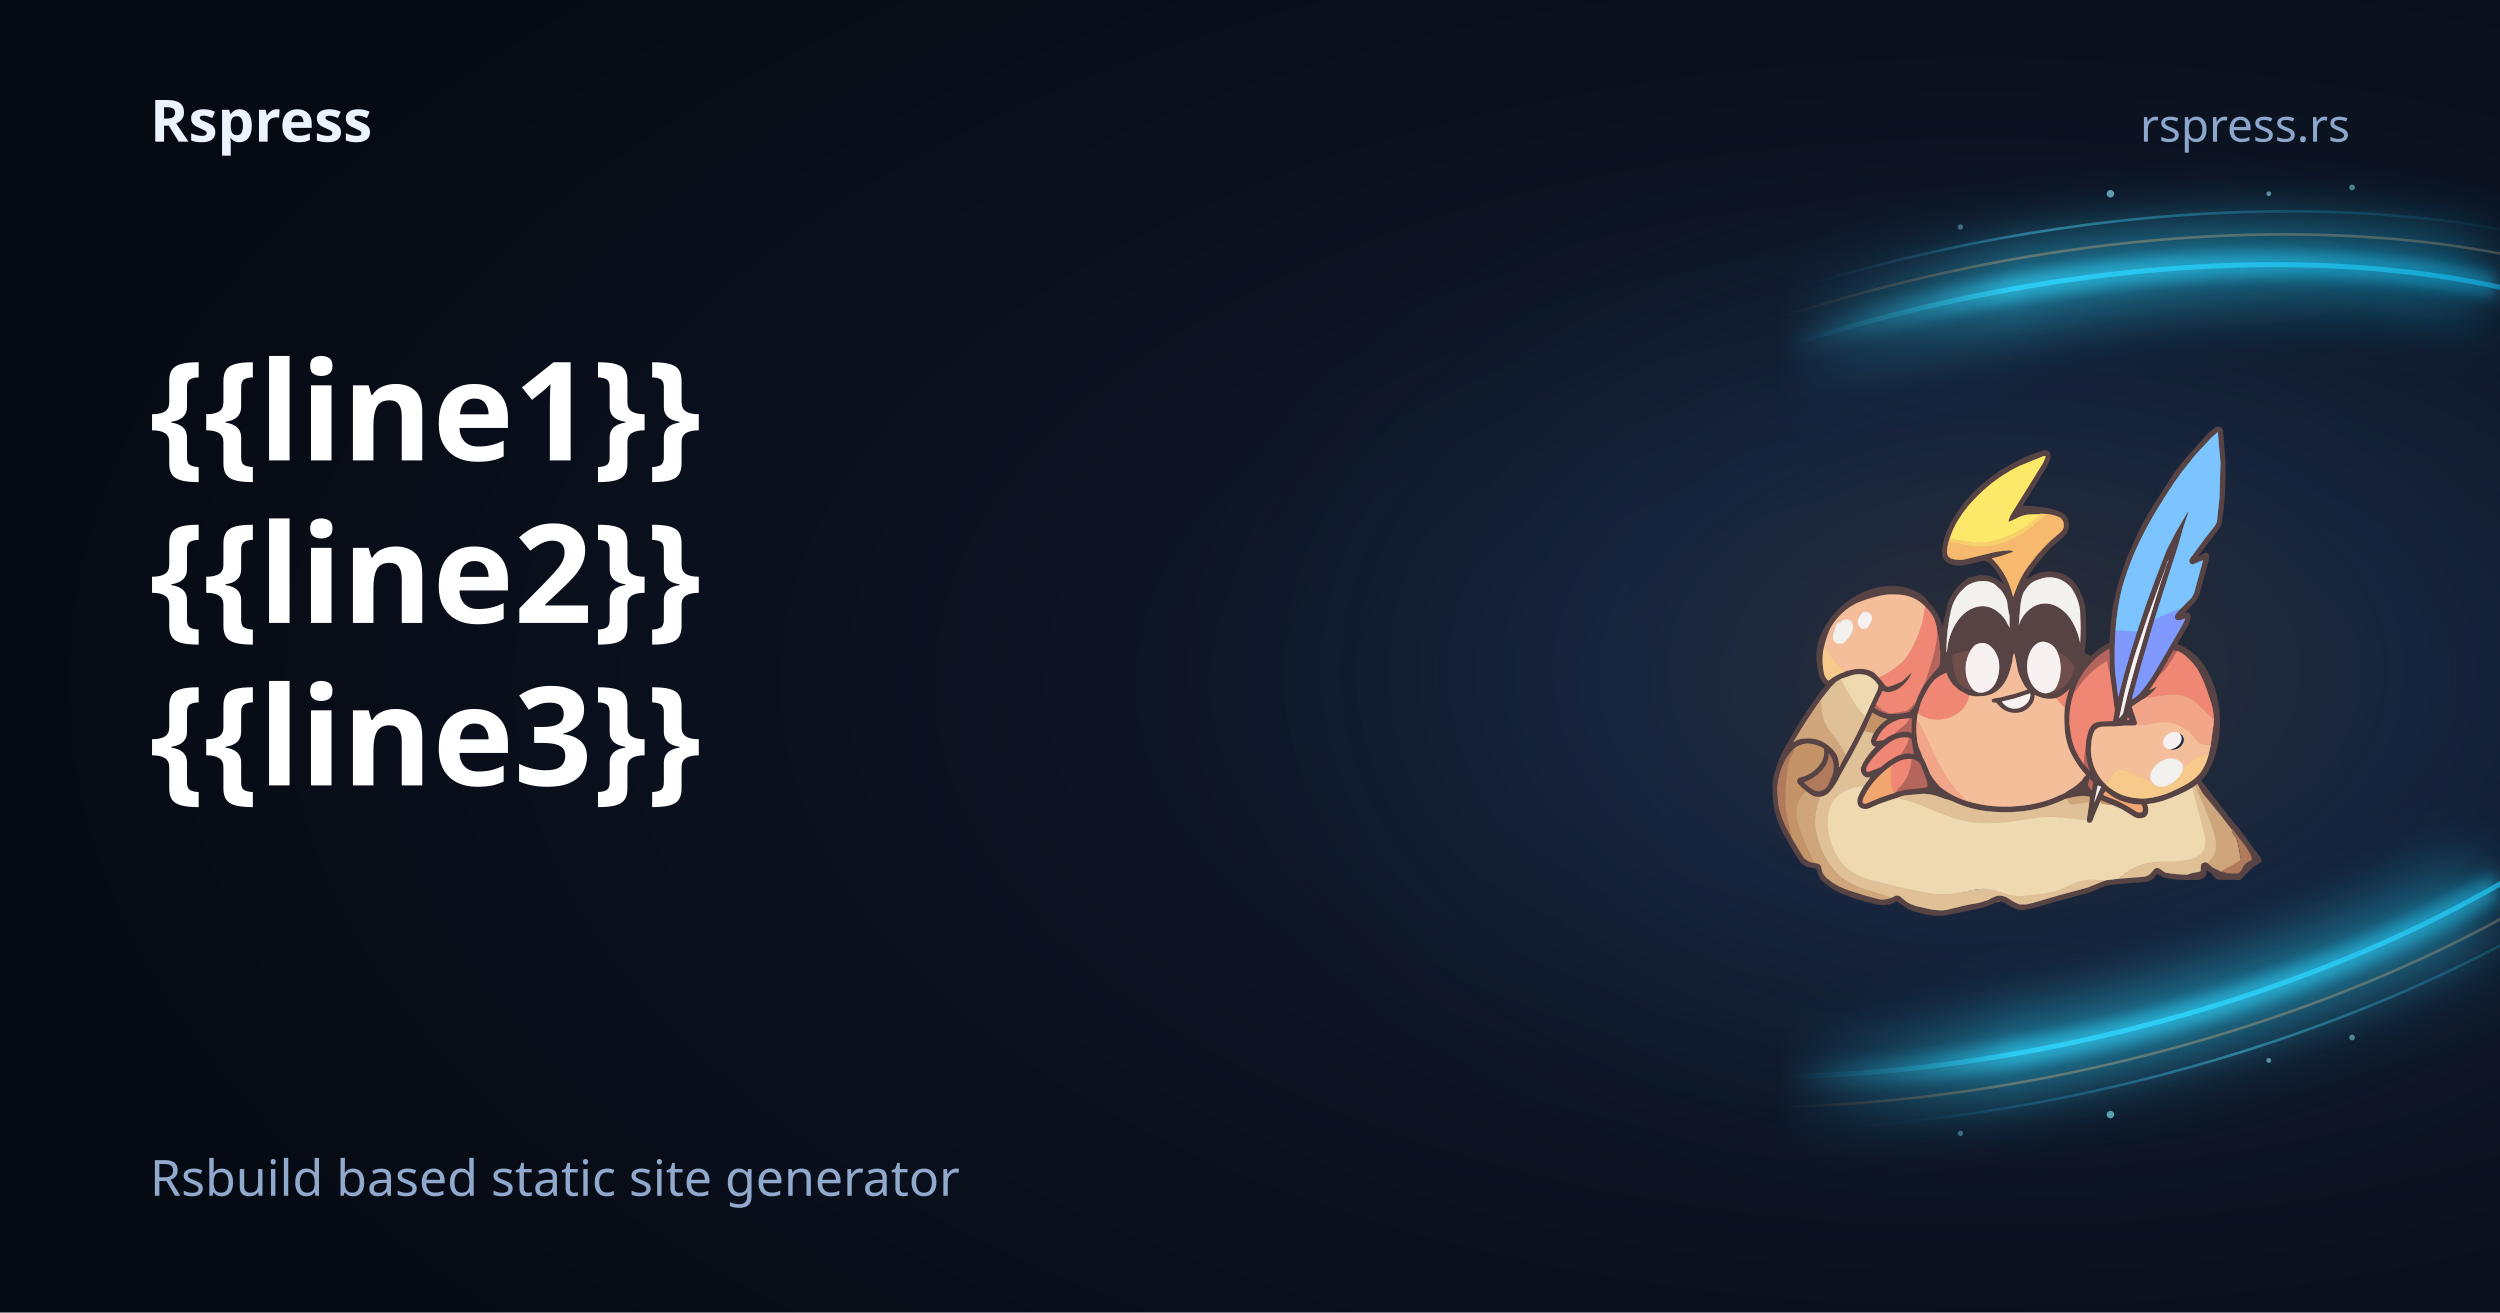
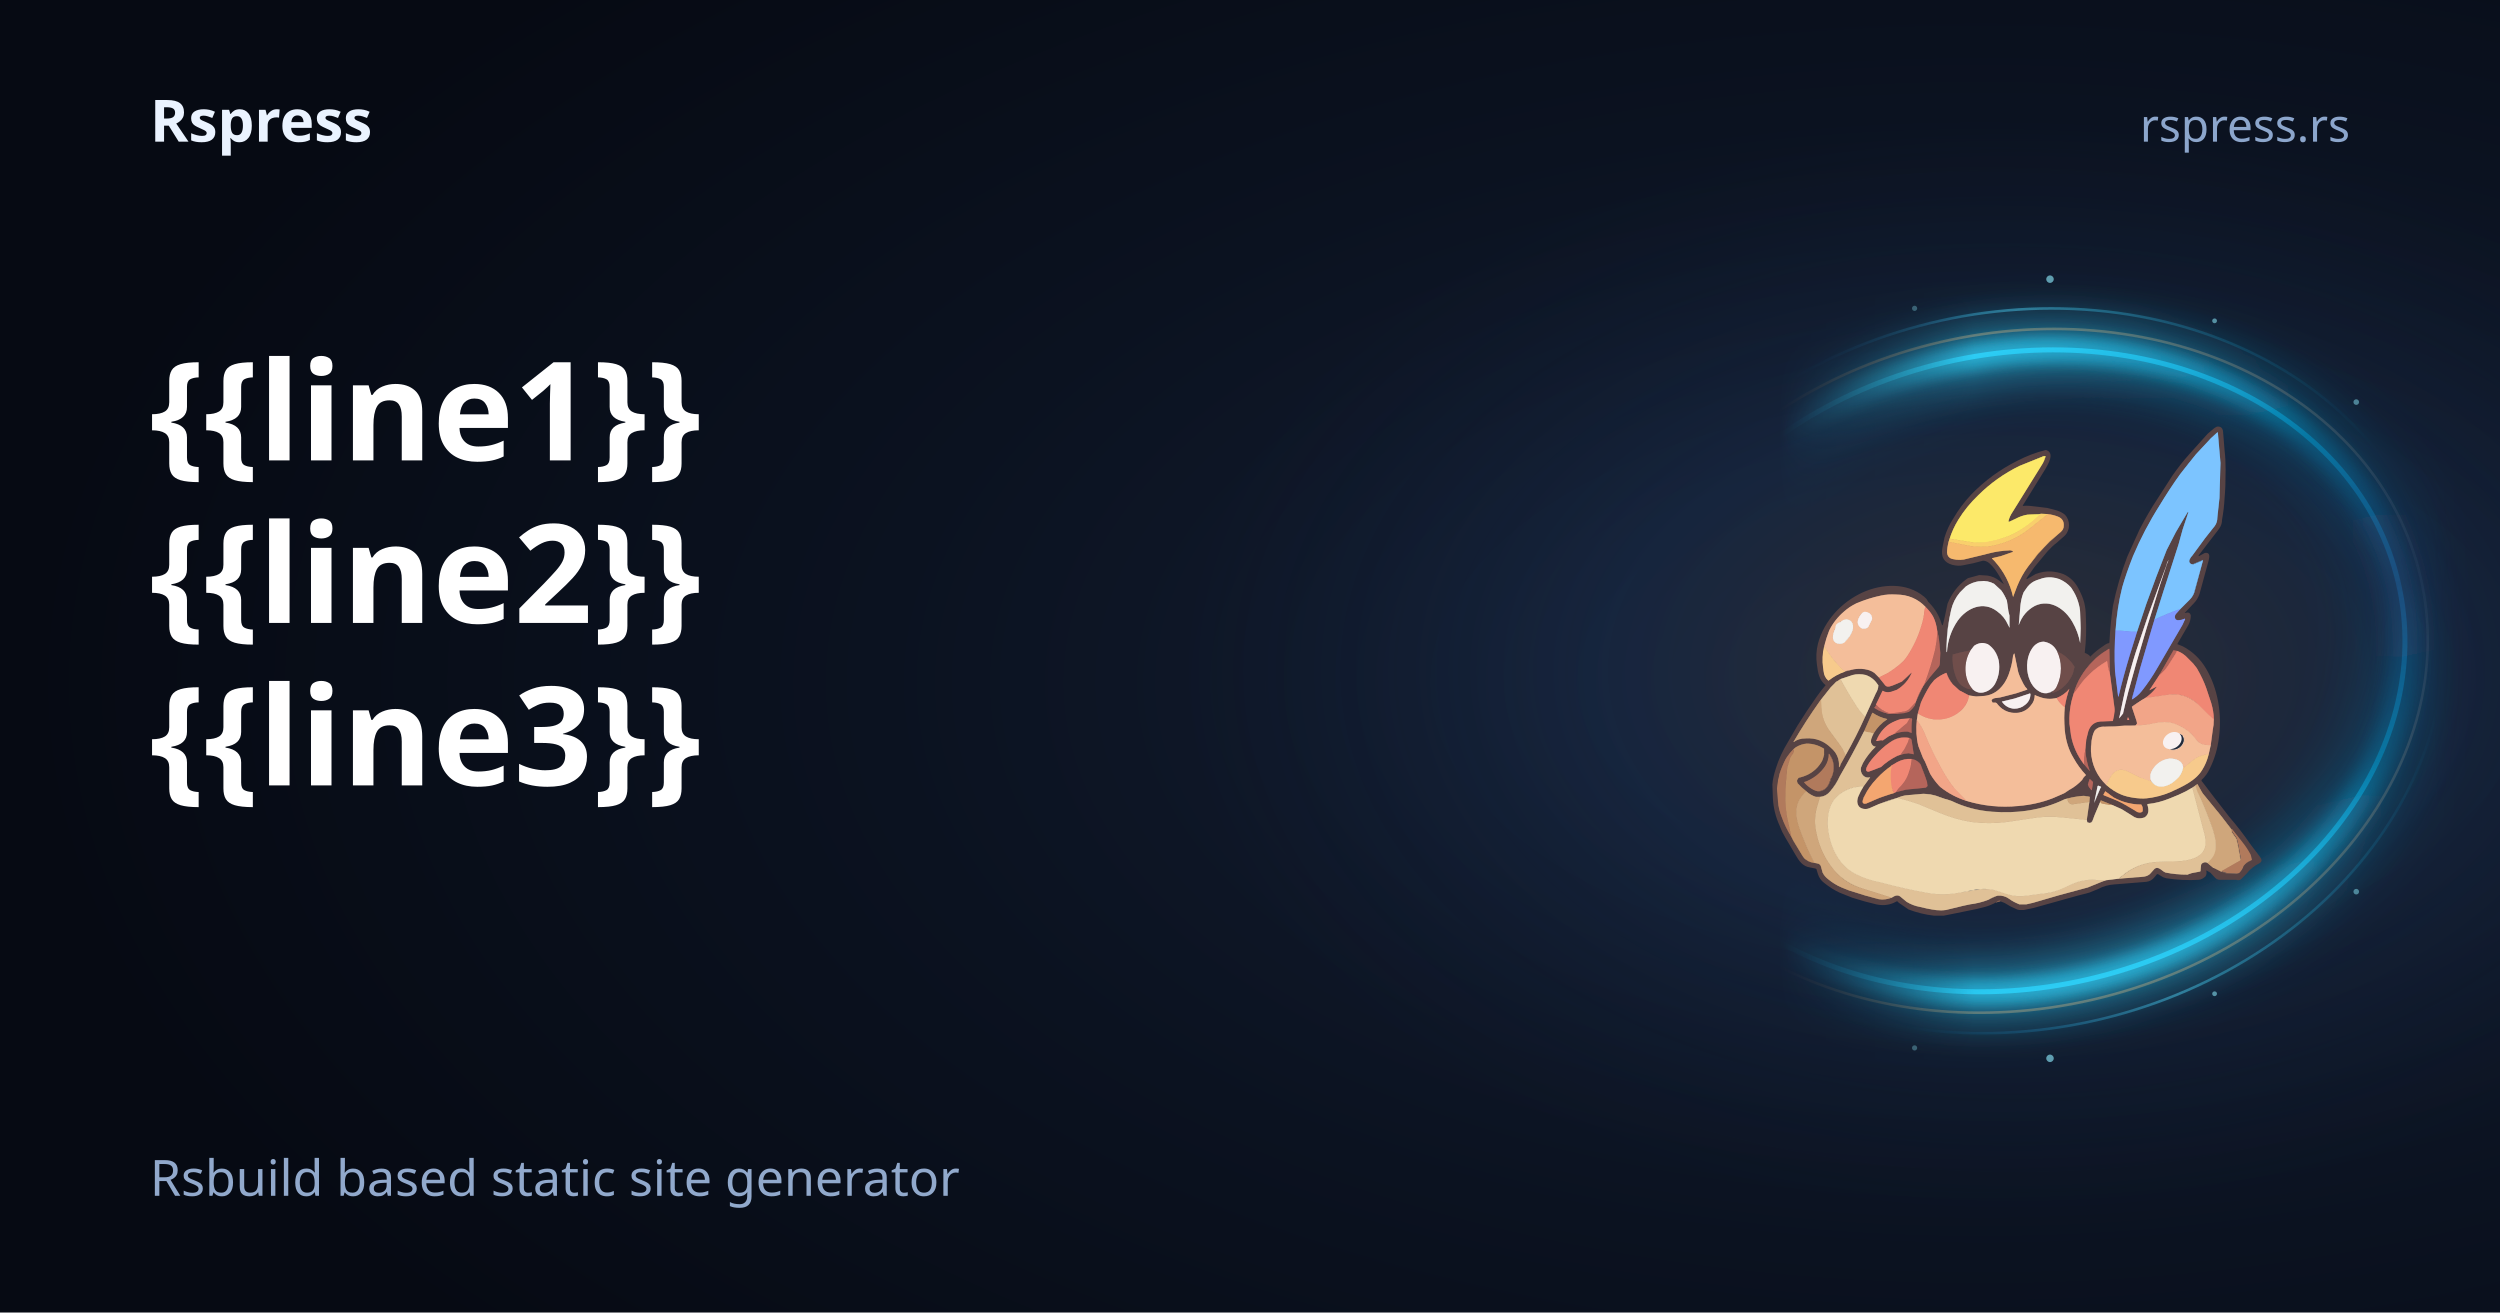
<svg xmlns="http://www.w3.org/2000/svg" width="1200" height="630" viewBox="0 0 1200 630">
  <defs>
    <radialGradient id="background" cx="79%" cy="52%" r="78%">
      <stop stop-color="#152137" />
      <stop offset="0.56" stop-color="#0b1220" />
      <stop offset="1" stop-color="#060a13" />
    </radialGradient>
    <radialGradient id="logo-halo">
      <stop stop-color="#ab7f45" stop-opacity="0.15" />
      <stop offset="0.48" stop-color="#31578c" stop-opacity="0.16" />
      <stop offset="1" stop-color="#1a365c" stop-opacity="0" />
    </radialGradient>
-     <linearGradient id="orbit-fade" x1="854" y1="0" x2="966" y2="0" gradientUnits="userSpaceOnUse">
+     <linearGradient id="orbit-fade" x1="854" y1="0" x2="1188" y2="0" gradientUnits="userSpaceOnUse">
      <stop stop-color="#fff" stop-opacity="0" />
-       <stop offset="0.40" stop-color="#fff" stop-opacity="0.44" />
-       <stop offset="1" stop-color="#fff" />
+       <stop offset="0.12" stop-color="#fff" stop-opacity="0.44" />
+       <stop offset="0.28" stop-color="#fff" />
+       <stop offset="0.94" stop-color="#fff" />
+       <stop offset="1" stop-color="#fff" stop-opacity="0" />
    </linearGradient>
    <mask id="orbit-mask" x="0" y="0" width="1200" height="630" maskUnits="userSpaceOnUse">
      <rect width="1200" height="630" fill="url(#orbit-fade)" />
    </mask>
    <linearGradient id="orbit-light" x1="0%" y1="0%" x2="0%" y2="100%">
      <stop stop-color="#2dd4fc" stop-opacity="0.84" />
      <stop offset="0.24" stop-color="#00a7e0" stop-opacity="0.40" />
-       <stop offset="0.50" stop-color="#00529c" stop-opacity="0.12" />
+       <stop offset="0.50" stop-color="#1d75be" stop-opacity="0.30" />
      <stop offset="0.76" stop-color="#00a7e0" stop-opacity="0.40" />
      <stop offset="1" stop-color="#2dd4fc" stop-opacity="0.84" />
    </linearGradient>
    <linearGradient id="orbit-rim" x1="0%" y1="0%" x2="0%" y2="100%">
      <stop stop-color="#e7bf83" stop-opacity="0.34" />
      <stop offset="0.50" stop-color="#526e96" stop-opacity="0.09" />
      <stop offset="1" stop-color="#e7bf83" stop-opacity="0.34" />
    </linearGradient>
    <linearGradient id="orbit-trail">
      <stop stop-color="#008bdf" stop-opacity="0" />
      <stop offset="0.46" stop-color="#51dcff" stop-opacity="0.44" />
      <stop offset="1" stop-color="#00a7e0" stop-opacity="0" />
    </linearGradient>
    <filter id="orbit-bloom" x="-15%" y="-45%" width="130%" height="190%">
-       <feGaussianBlur stdDeviation="17" />
+       <feGaussianBlur stdDeviation="13" />
    </filter>
    <filter id="orbit-ribbon" x="-10%" y="-20%" width="120%" height="140%">
      <feGaussianBlur stdDeviation="4" />
    </filter>
-     <ellipse id="orbit-curve" cx="968" cy="322" rx="378" ry="180" />
-     <path id="orbit-trail-curve" d="M 825.7 129.4 A 416 205 0 0 1 1272.2 182.2" />
+     <ellipse id="orbit-curve" cx="968" cy="322" rx="188" ry="152" />
+     <path id="orbit-trail-curve" d="M 877.3 167.4 A 207 172 0 0 1 1161.3 260.4" />
  </defs>
  <rect width="1200" height="630" fill="url(#background)" />
  <ellipse cx="968" cy="322" rx="408" ry="264" fill="url(#logo-halo)" />
  <g mask="url(#orbit-mask)">
    <g transform="rotate(-13 968 322)" fill="none">
-       <use href="#orbit-curve" stroke="url(#orbit-light)" stroke-width="40" filter="url(#orbit-bloom)" opacity="0.58" />
+       <use href="#orbit-curve" stroke="url(#orbit-light)" stroke-width="28" filter="url(#orbit-bloom)" opacity="0.58" />
      <use href="#orbit-curve" stroke="url(#orbit-light)" stroke-width="12" filter="url(#orbit-ribbon)" opacity="0.72" />
-       <ellipse cx="968" cy="322" rx="401" ry="194" stroke="url(#orbit-rim)" stroke-width="1.25" />
+       <ellipse cx="968" cy="322" rx="199" ry="162" stroke="url(#orbit-rim)" stroke-width="1.25" />
      <use href="#orbit-trail-curve" stroke="url(#orbit-trail)" stroke-width="1.25" />
      <use href="#orbit-trail-curve" transform="translate(0 644) scale(1 -1)" stroke="url(#orbit-trail)" stroke-width="1.25" />
      <use href="#orbit-curve" stroke="url(#orbit-light)" stroke-width="2.4" />
    </g>
    <g fill="#8feeff">
-       <circle cx="941" cy="109" r="1.3" opacity="0.46" />
-       <circle cx="941" cy="544" r="1.3" opacity="0.46" />
-       <circle cx="1013" cy="93" r="1.8" opacity="0.62" />
-       <circle cx="1013" cy="535" r="1.8" opacity="0.62" />
-       <circle cx="1089" cy="93" r="1.15" opacity="0.54" />
-       <circle cx="1089" cy="509" r="1.15" opacity="0.54" />
-       <circle cx="1129" cy="90" r="1.4" opacity="0.47" />
-       <circle cx="1129" cy="498" r="1.4" opacity="0.47" />
+       <circle cx="919" cy="148" r="1.25" opacity="0.46" />
+       <circle cx="919" cy="503" r="1.25" opacity="0.46" />
+       <circle cx="984" cy="134" r="1.8" opacity="0.62" />
+       <circle cx="984" cy="508" r="1.8" opacity="0.62" />
+       <circle cx="1063" cy="154" r="1.15" opacity="0.54" />
+       <circle cx="1063" cy="477" r="1.15" opacity="0.54" />
+       <circle cx="1131" cy="193" r="1.35" opacity="0.47" />
+       <circle cx="1131" cy="428" r="1.35" opacity="0.47" />
    </g>
  </g>
  <svg x="850" y="204" width="236" height="236" viewBox="0 0 960 960">
    <g stroke-width="2" fill="none">
      <path stroke="#845f50" d="M448 930q-4-1-8 2" />
      <path stroke="#6c6ea2" d="M673 401q-3 40-1 80l6 49h1q9-38 22-81l14-45" />
      <path stroke="#6a84a2" d="m715 404 18-54q20-56 40-106l18-35 23-39a1 1 0 0 1 2 0l-1 1-11 33-8 29-19 60-10 30-18 57" />
      <path stroke="#6c6ea2" d="m749 380-6 20-22 75-12 45q-3 7-4 15v1q11-7 18-16 17-20 32-46l49-84 5-11-1-1q-6 3-12 3c-7 1-9-7-5-12l9-10" />
      <path stroke="#6a84a2" d="m800 359 18-18a40 40 0 0 0 11-20l15-57v-1l-19 8-1 1q-4 0-6-3c-3-4 2-11 5-14l25-34 19-24q5-7 5-17l4-37 2-69-5-58a1 1 0 0 0-2-1l-12 11-29 32q-17 19-31 39c-13 17-28 41-40 60a676 676 0 0 0-51 99q-14 33-22 61-10 40-13 84" />
      <path stroke="#7eafff" d="M800 359q-26 9-51 21m-34 24-42-3" />
      <path stroke="#a88958" d="m349 222-2 6" />
      <path stroke="#a77e59" d="M347 228q-3 12-3 21 1 11 12 13a52 52 0 0 0 28-1l25-6 20-5q16-4 36-5 4-1 8 2l-1 1-23 8-17 4v1l5 5q27 30 36 70l8-22q9-21 21-37l21-26q10-12 23-24l20-18q6-6 6-12 1-13-11-18-10-4-20-5" />
      <path stroke="#a88958" d="M541 174h-14" />
      <path stroke="#aa9657" d="m527 174-26 1q-12 2-23 8l-13 6-1-1a48 48 0 0 1 8-18l56-90q6-9 9-18l-1-1q-3-1-6 1l-45 18a304 304 0 0 0-80 57q-23 22-39 48-11 18-17 37" />
      <path stroke="#fbdc6b" d="M527 174a210 210 0 0 1-54 39q-22 10-45 15-20 4-41 0l-38-6" />
      <path stroke="#f8c46d" d="m541 174-34 27q-33 27-75 35-22 4-44 0l-41-8" />
      <path stroke="#a89a9b" d="m777 263-3 5-2 7-35 95-24 72q-10 31-21 75l-4 18-8 38 8-10v-1l4-17 6-24 15-54 21-71 11-35 15-49 14-42 3-7" />
      <path stroke="#644948" d="M604 426v1-1" />
      <path stroke="#a59a99" d="m604 426 1-29-1-30q0-9-4-22t-12-25l-2-3a63 63 0 0 0-22-15q-16-7-33-3l-12 4a40 40 0 0 0-18 13l-7 10-1 2q-5 13-6 28l-3 35q9-26 32-38c30-14 59 7 73 32q11 19 15 41m-137-30-1-24-2-8-3-21q-5-12-11-20l-14-13q-13-7-27-5a57 57 0 0 0-28 10l-12 12a82 82 0 0 0-17 34q-9 35-9 71v12l1-1q2-34 21-61c18-25 50-39 77-18q14 10 21 26l3 6h1" />
      <path stroke="#a78768" d="M105 432q-6 21-3 42l1 7q1 10 9 18h1q14-13 31-18" />
      <path stroke="#a6816f" d="m144 482 18-5c13-2 30-1 40 7l9 9" />
      <path stroke="#a4655c" d="m211 493 12 15c4 6 14 1 19-1l14-6q10-8 18-17h1q-9 21-29 33l-12 5q-9 2-15-3h-1l-12 27" />
      <path stroke="#865450" d="m206 546-3 5a1 1 29 0 0 0 2q15 10 31 11h7l18-2q6 1 11-3 6-4 11-11l2-7" />
      <path stroke="#a4655c" d="m283 541 15-32" />
      <path stroke="#865450" d="m298 509 13-17 17-20q2-2 2-5l1-22c-2-19-2-29-6-43" />
      <path stroke="#a4655c" d="M325 402q-2-16-8-28-5-9-15-19" />
      <path stroke="#a6816f" d="M302 355a79 79 0 0 0-57-24q-17-1-30 2-24 5-48 15-14 7-24 16a114 114 0 0 0-29 37q-6 15-10 31" />
      <path stroke="#f2a387" d="m302 355-2 6q-1 16-6 31-9 31-28 60l-7 9q-14 13-30 23l-18 9" />
      <path stroke="#f6c493" d="M144 482q-15-14-27-31l-13-19" />
      <path stroke="#d37668" d="m325 402-1 18-3 18q-8 33-20 65l-3 6m-15 32-10 11q-4 5-10 7l-18 3-12 1q-5 0-11-3-10-6-17-14" />
      <path stroke="#644948" d="m549 521 1 2h1c18-5 32-21 39-38l3-12v-1a75 75 0 0 0-26-26l-9-4" />
      <path stroke="#a89a9b" d="M559 442q-8-16-26-19c-20 0-30 22-32 38-3 20 3 46 21 58q13 9 27 2" />
      <path stroke="#b4a09e" d="M559 442a80 80 0 0 1 0 67q-3 8-10 11" />
      <path stroke="#644948" d="M390 440q-18 3-35 8v1a100 100 0 0 0 8 47 36 36 0 0 0 13 15q9 6 18 5" />
      <path stroke="#a89a9b" d="M394 516q10 9 22 6 14-4 22-17 11-21 7-45-4-21-21-32-14-6-27 3l-7 9" />
      <path stroke="#b4a09e" d="M394 516c-18-20-18-54-4-76" />
      <path stroke="#a4655c" d="m591 525-4 14q-5 21-4 44l3 23a128 128 0 0 0 26 57" />
      <path stroke="#865450" d="m612 663 11 13" />
      <path stroke="#644948" d="M623 676h1-1" />
      <path stroke="#865450" d="M623 676q-7-19-9-41" />
      <path stroke="#a4655c" d="m614 635 2-21 4-16q7-20 28-20h20v-1l2-9q2-11 1-17l-8-59-1-7" />
      <path stroke="#865450" d="M662 485v-7l-1-41h-1l-3 2q-17 10-29 22-13 14-22 29-10 16-15 35" />
      <path stroke="#d37668" d="m662 485-6-23v-1q-29 17-49 42l-8 11-8 11m23 110q-3 14-2 28" />
      <path stroke="#a4655c" d="m758 489-19 29 14-7v1q-9 12-22 21" />
      <path stroke="#a57466" d="m731 533-7 5q-10 5-19 12v1l9 27 1 5-3 4" />
      <path stroke="#a6816f" d="M712 587h-22l-38 2q-12-1-20 8a84 84 0 0 0-7 40q2 39 30 66" />
      <path stroke="#a78768" d="M655 703q15 13 30 19 10 4 24 6 13 2 25 1 23-3 46-12c24-11 49-22 62-43q9-14 13-31" />
      <path stroke="#a6816f" d="m855 643 4-18" />
      <path stroke="#a57466" d="m859 625 4-30q2-9 2-20" />
      <path stroke="#a4655c" d="M865 575q0-15-5-32l-10-30q-6-17-18-38l-7-9-15-15q-8-7-17-10" />
      <path stroke="#865450" d="m793 441-6-1h-1l-28 49" />
      <path stroke="#d37668" d="m793 441-3 6-14 22q-7 11-18 20" />
      <path stroke="#f1967e" d="m865 575-10-9-20-20a67 67 0 0 0-62-19l-42 6" />
      <path stroke="#f3b291" d="M859 625c-9 0-19 0-26-8l-12-14q-14-13-33-20c-18-6-32-2-53 2l-23 2" />
      <path stroke="#f6c493" d="M855 643q-17 1-30 11l-20 16" />
      <path stroke="#f3d8c4" d="M805 670c1-16-19-21-32-18-13 4-26 14-31 27q-3 9 1 17" />
      <path stroke="#f6c493" d="m743 697-23-9-22-11c-25-12-34 7-43 26" />
      <path stroke="#f5debd" d="M743 697q10 13 28 8a49 49 0 0 0 21-13q10-8 13-22" />
      <path stroke="#a4655c" d="m387 528-19-10-13-12-12-22h-1q-12 5-23 14l-8 10q-11 18-18 34l-6 21" />
      <path stroke="#a6816f" d="m287 563-2 13" />
      <path stroke="#a57466" d="M285 576q-3 27 3 51l9 23 4 7 10 24q7 12 17 23l3 3a157 157 0 0 0 51 27" />
      <path stroke="#a6816f" d="M382 734a259 259 0 0 0 101 10q36-3 67-15l23-10 10-6q14-8 25-20l7-9v-1a164 164 0 0 1-24-33q-14-23-17-54-2-25 0-45" />
      <path stroke="#a4655c" d="M574 551q3-19 9-36-10 12-25 18" />
      <path stroke="#a6816f" d="M558 533q-17 4-33-2l-8-3-1 1q-1 10-8 18a38 38 0 0 1-33 16q-21-2-34-20l-2-1h-6l-2-4c1-4 7-5 10-5l7-1 31-8 21-7 1-1q-5-5-8-11-7-13-10-23l-7-34v-1l-1-1-2 4q-2 19-9 38c-8 21-24 39-48 41l-15 1-14-2" />
      <path stroke="#f2a387" d="M558 533q6 11 16 18" />
      <path stroke="#f3b291" d="m382 734-24-25q-15-19-28-44-15-27-27-56-6-17-18-33" />
      <path stroke="#f2a387" d="M287 563q17 11 37 12 24 0 43-14 17-13 20-33" />
      <path stroke="#9c826e" d="m136 496-6 4-6 5-7 7-19 24" />
      <path stroke="#937560" d="m98 536-3 4q-27 38-51 79h1q10-7 23-7 29-2 50 19 14 12 15 30v7h1l2-4v-1l10-18" />
      <path stroke="#9c826e" d="M146 645q21-37 38-75" />
      <path stroke="#a38e7a" d="m184 570 11-24 10-22q5-8 5-16l-1-1q-9-14-24-19-13-3-25 0l-24 8" />
      <path stroke="#e8cda4" d="M184 570q-12-12-20-26-15-23-28-48" />
      <path stroke="#d8b489" d="m146 645-5-10v-1l-6-9-19-26q-16-21-18-47v-16" />
      <path stroke="#a89a9b" d="m506 524-30 10-25 6q9 13 24 14 13 0 22-8 10-8 10-21l-1-1" />
      <path stroke="#9c826e" d="M182 598q-22 44-47 87l-19 30a30 30 0 0 1-20 11" />
      <path stroke="#937560" d="M96 726h-8q-10-3-19-11" />
      <path stroke="#8e6c56" d="M69 715q-9-7-17-16v-1q-2-4 1-7l5-3q27-7 41-30 3-5 5-14v-10l-1-2q-15-10-33-10-11 1-21 7l-5 4" />
      <path stroke="#845f50" d="M44 633q-8 8-15 19-8 16-12 29l-2 13q-2 7-2 15l1 27q1 13 7 29 7 20 19 39" />
      <path stroke="#8e6c56" d="m40 804 4 9 17 27q4 7 8 10 6 5 16 5" />
      <path stroke="#937560" d="m85 855 5 1q7 1 8 7l3 11q4 8 11 13 12 10 26 16l15 6 32 10 26 7q13 2 25-3" />
      <path stroke="#9c826e" d="M236 923c5-3 11-7 17-2l12 10a74 74 0 0 0 26 10l13 3c15 3 25 5 38 3l33-8 14-3q21-3 36-9l17-8a35 35 0 0 1 23 6q8 6 18 10l2 1h14l13-3q46-14 107-30l27-11 8-3" />
      <path stroke="#a38e7a" d="m654 889 25-3" />
      <path stroke="#9c826e" d="m679 886 50-4q6-1 11-5l9-10c8-7 15 5 22 7q20 4 43 4l2-1 6-2 17-3m0 0v-1l1-11q1-4 5-6t8 1" />
      <path stroke="#937560" d="m853 855 12 10 14 7" />
      <path stroke="#845f50" d="M879 872q8 4 13 4l16 1 5-1m1-1q6-5 8-13 6-8 15-11 2-1 1-3l-3-8q-6-13-14-23l-22-28" />
      <path stroke="#937560" d="m899 789-20-26-35-43-2-3-9-16h-1l-4 3" />
      <path stroke="#9c826e" d="m829 704-6 4" />
      <path stroke="#a38e7a" d="m823 708-26 14-18 7q-21 9-43 11l-1 1c3 9 4 19-5 25q-13 5-24-3l-21-13-18-8" />
      <path stroke="#8e6c56" d="m667 742-22-9h-1l-1 3" />
      <path stroke="#a38e7a" d="m643 736-11 26-4 10q-3 7-9 4h-1l-1-5" />
      <path stroke="#9c826e" d="m617 771 5-35" />
      <path stroke="#937560" d="m622 736 1-9v-1l-12-2q-16 1-31 5l-4 1" />
      <path stroke="#9c826e" d="m576 730-3 1c-43 21-93 28-141 24a225 225 0 0 1-79-21l-9-3-4-1-12-4q-6-3-19-5l-11-1-34 3q-8 1-17 5" />
      <path stroke="#a38e7a" d="M247 728q-19 5-35 12l-19 8q-7 3-14 1c-11-3-12-15-8-24q4-10 10-19" />
      <path stroke="#9c826e" d="m181 706 13-18c-12 3-20-8-18-19l4-9a134 134 0 0 1 25-32q-5 0-8-5c-5-6 1-15 4-21" />
      <path stroke="#8e6c56" d="M201 602q10-17 26-27v-1q-16-3-28-12h-1l-16 36" />
      <path stroke="#d2ab80" d="m201 602-19-4" />
      <path stroke="#e8cda4" d="M181 706q-27-1-49 17c-17 14-21 35-21 56 2 39 19 80 55 98q23 11 48 16 48 13 94 21 31 5 61-1l33-5a92 92 0 0 1 34 0l25 8a87 87 0 0 0 39 3l30-4q20-1 36-9l23-10q21-9 43-8l8 1h14" />
      <path stroke="#d8b489" d="m236 923-57-18q-32-10-54-34a161 161 0 0 1-36-74q-6-25 1-51l6-20" />
      <path stroke="#e8cda4" d="M247 728q21 5 41 12l41 17q31 13 62 18a280 280 0 0 0 84-2l34-5q28-5 58-2l50 5" />
      <path stroke="#dab78c" d="m643 736 3 3 16 3h5" />
      <path stroke="#e8cda4" d="m823 708 22 84q4 12 4 24c0 29-33 35-55 36l-32 1a114 114 0 0 0-70 22l-14 11" />
      <path stroke="#ca9d72" d="M69 715q-5 4-8 9c-15 18-13 40-6 61q12 36 30 70" />
      <path stroke="#bb8762" d="m40 804-9-41q-3-18-3-30l1-31 3-33 6-20c2-4 10-11 6-16" />
      <path stroke="#d8b489" d="M576 730h3q2 13 14 10l29-4" />
      <path stroke="#c0906c" d="M899 789q0 5 2 8l7 10 1 2 3 13 4 22 1 6-1 1-37 21" />
      <path stroke="#d8b489" d="m853 855 9-11c12-16 6-38 1-56q-12-33-27-66l-3-6-4-12" />
      <path stroke="#a4655c" d="M696 576h4l-2-5h-1l-1 5" />
      <path stroke="#865450" d="M241 603q14-5 27-3l6 1h1q-1-14 1-27l-1-1h-4" />
      <path stroke="#a4655c" d="m271 573-16 1q-12 3-23 10-18 12-26 32v1h3q5-2 10-1l1-1 10-7 11-5" />
      <path stroke="#d37668" d="m271 573-5 9-25 21" />
      <path stroke="#865450" d="m253 644 8-2 8-1 10 2v-1l-4-26-1-3-4-2" />
      <path stroke="#a4655c" d="M271 611q-21-5-39 9-15 10-30 27c-3 3-26 30-11 30l11-4 10-4 3-1a134 134 0 0 1 32-22l6-2" />
      <path stroke="#d37668" d="m271 611-3 8-7 14-8 11" />
      <path stroke="#845f50" d="M114 642q0 13-7 24-13 20-35 29l-6 2v1q6 7 14 12t13 6q15-1 22-17v-1l2-4v-2a48 48 0 0 0 2-43l-4-7h-1" />
      <path stroke="#a6755a" d="M236 665q-15 10-29 25-16 17-24 34-4 5-4 12c1 5 7 4 10 2 6-2 21-10 32-13l12-4 7-2" />
      <path stroke="#a4655c" d="m240 719 4-2" />
      <path stroke="#865450" d="m244 717 20-5 31-3 8-1 3-3-1-8-3-9-3-9-5-12q-1-5-5-9l-7-4-7-2" />
      <path stroke="#a4655c" d="M275 652q-14-1-28 6l-12 7" />
      <path stroke="#d37668" d="M275 652q-1 15-5 25-5 18-20 32l-6 8" />
      <path stroke="#f29772" d="m240 719-6-19a108 108 0 0 1 2-35" />
      <path stroke="#865450" d="m622 692-3 10 2 5 4 5a1 1 0 0 0 2 0l2-13v-2l-6-5h-1" />
      <path stroke="#a59a99" d="m632 738 12-30a1 1 0 0 0 0-2l-5-2-1 1-7 33h1" />
      <path stroke="#a6755a" d="M653 715h-1l-3 7 1 1 27 11 10 5 19 11 9 5q5 3 9 1l2-2q1-6-2-12l-1-1a112 112 0 0 1-54-14l-16-12" />
      <path stroke="#f6d8c6" d="M172 376q-7 13 5 21 7 3 13-2l4-8 4-8q0-8-6-12-14-4-20 9" />
      <path stroke="#f3d8c4" d="M131 427q8 2 15-4 10-10 14-23c2-8 0-18-9-20q-7-1-12 3-4 3-7 3l-1 1q-5 3-4 8l-1 3q-5 9-5 17 1 10 10 12" />
      <path stroke="#f6d8c6" d="M806 607a20 15-35 0 0-25-1 20 15-35 0 0-7 24 20 15-35 0 0 24 1 20 15-35 0 0 7-24" />
    </g>
    <path fill="#574344" d="M448 930q-4-1-8 2-11 6-22 9l-16 4-44 9-20 4h-20a206 206 0 0 1-49-12l-19-13-3-3h-1l-6 3q-16 7-34 3-22-5-47-13l-25-10q-15-7-30-19a34 34 0 0 1-12-17l-3-10-2-1-10-2c-15-2-22-13-29-25l-20-34-6-11-5-12a146 146 0 0 1-13-53l-1-27q1-14 7-32 8-26 24-52l18-31 18-28c15-22 24-36 37-51-13-10-15-25-17-40q-3-21 2-41c12-45 46-81 87-100 38-17 86-20 120 8q5 4 7 8l1 2a98 98 0 0 1 24 36l3 9a1 1 0 0 0 2 0l4-17 5-24q12-30 37-48l3-2 22-6 16 1q13 2 23 10l9 7q-8-16-18-30c-6-7-12-15-21-16h-2l-19 5-20 4q-9 2-21-1-24-7-19-33l4-20q6-20 17-37a258 258 0 0 1 36-48q39-40 89-65 27-14 55-21h2c17 6 3 28-2 37l-44 71v1c9-1 16 0 32 2l8 1 8 1 19 5q9 3 15 8c11 11 11 30 0 41l-17 15q-7 5-17 16l-25 30-15 21-1 2 1 1 17-10q16-6 31-5 12 1 23 5 20 9 30 29c5 10 8 16 11 27q3 13 3 26 2 36-2 71v1q6 2 10 6a1 1 0 0 0 2 0q10-10 22-18c3-2 9-7 13-7l1-1q2-37 7-72 10-49 28-96l24-53q17-33 35-60l29-45q16-23 34-43l35-39 13-11q4-3 7-3 9 0 10 10l3 37q2 16 2 37 0 35-2 55-1 21-5 43 0 7-3 13l-3 5-17 22-23 30 1 1 11-6q10-2 9 8l-1 6-18 66q-4 11-11 18l-18 19h2q8-3 10 5 0 10-5 19l-21 36v1l10 4q29 15 46 44c23 39 31 88 25 134q-4 33-18 61-6 13-16 22v2l4 5 19 25 31 40q24 28 41 53l19 25c9 12-4 13-10 18q-10 7-16 15l-11 11q-4 3-9 1h-33c-7 0-11-7-16-12l-2-2-7-4h-1q2 5-1 11-6 6-13 7-32 2-64-3l-6-2-10-6h-2l-5 6a23 23 0 0 1-16 9l-62 5q-17 1-32 9l-17 7-23 6-86 24-19 4h-9l-4-1-13-6-12-7zm225-529q-3 40-1 80l6 49h1q9-38 22-81l14-45 18-54q20-56 40-106l18-35 23-39a1 1 0 0 1 2 0l-1 1-11 33-8 29-19 60-10 30-18 57-6 20-22 75-12 45q-3 7-4 15v1q11-7 18-16 17-20 32-46l49-84 5-11-1-1q-6 3-12 3c-7 1-9-7-5-12l9-10 18-18a40 40 0 0 0 11-20l15-57v-1l-19 8-1 1q-4 0-6-3c-3-4 2-11 5-14l25-34 19-24q5-7 5-18l4-36 2-69-5-58a1 1 0 0 0-2-1l-12 11-29 32q-17 19-31 39c-13 17-28 41-40 60a676 676 0 0 0-51 99q-14 33-22 61-10 40-13 84M349 222l-2 6q-3 12-3 21 1 11 12 13a52 52 0 0 0 28-1l25-6 20-5q16-4 36-5 4-1 8 2l-1 1-23 8-17 4v1l5 5q27 30 36 70l8-22q9-21 21-37l21-26q10-12 23-24l20-18q6-6 6-12 1-13-11-18-10-4-20-5l-14-1-26 2q-12 2-23 8l-13 6-1-1a48 48 0 0 1 8-18l56-91q6-8 9-17a1 1 0 0 0-1-2l-6 1-45 19a304 304 0 0 0-80 57q-23 22-39 48-11 18-17 37m428 41-3 5-2 7-35 95-24 72q-10 31-21 75l-4 18-8 38 8-10v-1l4-17 6-24 15-54 21-71 11-35 15-49 14-42zM604 426l1-29-1-30q0-9-4-22t-12-25l-2-3a63 63 0 0 0-22-15q-16-7-33-3l-12 4a40 40 0 0 0-18 13l-7 10-1 2q-5 13-6 28l-3 35q9-26 32-38c30-14 59 7 73 32q11 19 15 41m-137-30-1-24-2-8-3-21q-5-12-11-20l-14-13q-13-7-27-5a57 57 0 0 0-28 10l-12 12a82 82 0 0 0-17 34q-9 35-9 71v12l1-1q2-33 21-61c18-25 50-39 77-18q14 10 21 26zm-362 36q-6 21-3 42l1 7q1 11 9 18h1q14-11 31-17l18-5c13-2 30-1 40 7l9 9 12 15c4 6 14 1 19-1l14-6q10-8 18-17h1q-9 21-29 33l-12 5q-9 2-15-3h-1l-12 27-3 5a1 1 29 0 0 0 2q15 10 31 12h7l18-2 11-3q6-5 11-12l2-7 15-32 13-17 17-20q2-2 2-5l1-21c-2-19-2-30-6-44q-2-16-8-27-5-10-15-20a79 79 0 0 0-57-24q-17-1-30 2-24 5-48 16-14 6-24 16a114 114 0 0 0-29 36q-6 15-9 32m444 88 1 2h1c18-5 32-21 39-38l3-12v-1a75 75 0 0 0-26-26l-9-4q-7-16-25-19c-20 0-30 22-32 38-3 20 3 47 21 58q13 9 27 2m-159-81q-18 3-35 8v1a100 100 0 0 0 8 47 36 36 0 0 0 13 15q9 6 18 5 10 9 22 6 14-4 22-17 11-20 7-45c-3-13-10-26-21-31q-14-7-27 2zm201 85-4 15q-5 21-4 43l3 23a128 128 0 0 0 26 58l11 12q-7-19-9-41l2-21 4-16q6-20 28-19l20-1v-1l2-9q2-11 1-16l-8-60-1-7v-7l-1-41h-1l-3 2q-17 10-29 22-13 14-22 29-10 16-15 35m167-36-19 29 14-7v1q-9 12-22 21l-7 4q-10 5-19 13v1l9 27 1 4-3 4-11 1h-11l-38 2c-7 0-16 0-20 8a84 84 0 0 0-7 40q2 39 30 66 14 13 30 19 10 4 24 6 13 2 25 1 22-3 46-12c24-11 49-22 62-43q8-14 13-31l4-18 4-30q2-9 2-20 0-15-5-32l-10-30q-6-17-18-38l-7-9-15-15q-8-7-17-10l-6-1h-1zm-371 39-19-10-13-12q-8-11-12-22h-1q-12 5-23 14l-8 10q-11 18-18 34l-6 21-2 13q-3 27 3 51l9 23 3 7 11 24q7 12 17 23l3 3a157 157 0 0 0 51 27 259 259 0 0 0 101 10q36-3 67-15l23-10 9-6q15-9 26-21l7-8v-1a164 164 0 0 1-24-33q-14-23-17-54-2-26 0-46 3-18 9-35-10 12-25 18-17 4-33-2l-8-3h-1q-1 11-8 19a38 38 0 0 1-33 15q-21-1-34-19l-2-1h-6l-2-4c1-4 7-5 10-5l7-1 31-8 21-7 1-1q-5-5-8-11-7-13-10-23l-7-34v-1l-1-1-2 4q-2 19-9 38c-8 21-24 39-48 41l-15 1zm-251-32-6 4q-3 1-6 5l-7 7-19 24-3 4q-27 38-51 79 10-7 24-7 29-2 50 19 13 12 15 30v7h1l2-4v-1l10-18q21-37 38-75l11-24 10-22q5-8 5-16l-1-1q-9-14-24-19-13-3-25 0zm370 28-30 10-25 6q9 13 24 14 13 0 22-8 10-8 10-21zm-324 74q-22 44-47 87-8 17-19 30a30 30 0 0 1-20 11h-8q-10-3-19-11l-17-16v-1q-2-4 1-8l5-2q27-7 41-30 3-5 5-14v-10l-1-2q-15-10-33-10-11 1-21 7l-5 4q-8 8-15 19-8 16-12 29l-3 13-2 15 2 27q1 13 7 29 7 20 19 39l4 8 17 28q4 7 8 9 7 5 16 6l5 1q7 1 8 7l3 11q4 7 11 13 12 10 26 16l15 6 32 10 26 7q13 2 25-3c5-3 11-7 17-2l12 10a74 74 0 0 0 26 10l13 3c15 3 25 5 38 3l33-8 14-3q21-3 36-9l17-8a35 35 0 0 1 23 6q8 6 18 10l2 1h14l13-3q46-14 107-30l27-11 8-3 25-3 50-5q6 0 11-4l9-10c8-7 15 5 22 7q20 4 43 4l2-1 6-2 16-3 1 1v-1h-1l1-1 1-11q1-5 4-6t8 1l12 10h1l14 7q8 4 13 4l16 1 5-2q1 2 1 0 6-6 8-13 6-8 15-11 2-1 1-3l-3-8q-6-13-14-23l-22-29-20-26-35-42-2-3-9-16h-1l-4 3-5 4q-13 8-27 14l-17 7q-22 9-43 11l-1 1c3 9 4 19-5 25q-13 5-24-3l-21-13-18-8-22-9h-1l-1 3-11 26-4 10q-3 6-9 4l-1-1-1-5 5-34 1-10q-6-3-12-2-16 1-31 5l-4 1-3 1c-43 21-93 28-141 24a225 225 0 0 1-79-21l-9-3-4-1-12-5-19-5h-11l-34 3q-8 1-17 5-19 4-35 12l-19 8q-7 3-14 1c-11-3-12-15-8-24l10-20 13-17v-1c-12 4-20-7-18-18l4-10a134 134 0 0 1 25-31q-5 0-8-5c-4-7 1-16 4-22q10-16 26-26v-1q-16-4-28-12h-1zm514-22h3l-2-5h-1zm-455 27q14-5 27-4l6 2h1q-1-14 1-28h-1l-4-1-16 2q-12 3-23 10-18 12-26 32v1h3q5-2 10-1l1-1 10-7zm12 41 8-2 8-1 10 2-4-27-1-3-3-2q-21-4-39 9-15 10-30 27c-3 3-26 30-11 30l11-4 10-4 3-1a134 134 0 0 1 32-22zm-139-2q0 13-7 24-13 20-35 29l-6 2v1q6 7 14 12t13 6q15-1 22-17h1l1-5v-2a48 48 0 0 0 2-43zm122 23q-15 10-29 25-16 17-24 34-4 5-4 12c1 5 7 4 10 2l32-13 12-4 7-2 4-2 20-5 31-3 8-1 3-3-1-8-3-9-3-9-5-12q-1-5-5-9l-7-4-7-2q-14-1-28 6zm386 27-3 10 2 5 4 5a1 1 0 0 0 2 0l2-13v-2l-6-5zm10 46 12-30a1 1 0 0 0 0-2l-5-2-1 1zm21-23-3 7 1 1 27 11 10 5 19 11 9 5q5 3 9 1l2-2q1-7-2-12l-1-1a112 112 0 0 1-54-14z" />
    <path fill="#7cc4ff" d="M800 359q-26 9-51 21l18-57 10-31 19-59 8-29 11-33v-1h-1l-23 39-18 35q-20 50-40 106l-18 54-42-3q3-44 13-84 8-28 21-61a676 676 0 0 1 52-99c12-20 27-43 40-61l31-39 29-31 12-11a1 1 0 0 1 2 1l5 58-2 69-4 37q0 10-5 17l-19 24-25 34c-3 3-8 10-5 14q2 3 6 3h1l19-8-16 58q-2 11-10 19z" />
    <path fill="#fce969" d="M527 174a210 210 0 0 1-54 39q-22 10-45 15-20 4-41 0l-38-6q6-19 17-37 16-26 39-48a304 304 0 0 1 80-57l45-18q3-2 6-1v1q-2 9-8 18l-56 90q-6 9-8 18l1 1 13-6q11-6 23-8z" />
    <path fill="#f9cf6c" d="m541 174-34 27q-33 27-75 35-22 4-44 0l-41-8 2-6 38 6q21 4 41-1 23-4 45-14a210 210 0 0 0 54-40z" />
    <path fill="#f6b96e" d="m347 228 41 8q22 4 44 0 42-8 75-35l34-27q10 1 20 5 12 5 11 18 0 7-6 12l-21 18-23 24-20 26q-12 16-21 38l-8 21q-9-40-36-70l-5-5v-1l17-4 23-8 1-1q-4-3-9-2-19 1-35 5l-20 5-25 6a52 52 0 0 1-28 1q-11-2-12-13 0-9 3-21" />
    <path fill="#f8f1f1" d="m777 263-3 7-14 42-15 49-11 35-21 71-15 54-6 24-4 17v1l-8 10 8-38 4-18q11-44 21-75l24-71 35-96 2-7z" />
    <path fill="#f2f1ee" d="M604 426q-4-22-15-41c-14-25-43-46-73-32q-23 12-32 38l3-35q1-15 6-28l1-2 7-10a40 40 0 0 1 18-13l12-4q17-4 33 2a63 63 0 0 1 22 16l2 3q8 12 12 25t4 22l1 30zm-138-30-3-6q-7-16-21-26c-27-21-59-7-77 18a120 120 0 0 0-21 61h-1v-11q1-36 9-71a82 82 0 0 1 17-34l12-12c7-5 19-10 28-10q14-2 27 5l14 13q6 8 11 20l3 21 2 8z" />
    <path fill="#f4be9a" d="m302 355-2 6q-1 16-6 31-9 31-28 60l-7 9q-14 13-30 23l-18 9-9-9c-11-8-27-9-40-7l-18 4q-15-13-27-30l-13-19q4-16 10-31a114 114 0 0 1 29-37q10-9 24-16 24-10 48-15 13-3 30-2 34 0 57 24m-130 21q-7 13 5 21 7 3 13-2l4-8 4-8q0-8-6-12-14-5-20 9m-41 51q8 2 15-5 10-9 14-22c2-8 0-18-9-20q-7-1-12 3l-7 3-1 1q-5 3-4 8l-1 2q-5 9-5 18 1 10 10 12" />
    <path fill="#f08774" d="M302 355q10 10 15 19 6 12 8 28l-1 18-3 18q-8 33-20 65l-3 6q-9 15-15 32l-10 11q-4 5-10 7l-18 3-12 1q-5 0-11-4-10-5-17-13l13-27h1q6 4 15 2l12-4q20-12 29-33h-1l-18 17-14 6c-5 2-15 7-19 1l-12-15 18-9q16-10 30-23l7-9q19-29 28-60 5-15 6-31z" />
    <path fill="#8099ff" d="m800 359-9 10c-4 5-2 13 5 12q6 0 12-3l1 1-5 11-49 84a360 360 0 0 1-31 46q-8 10-19 16v-1l4-15 12-45 22-75 6-20q25-12 51-21" />
    <path fill="#f8f1f1" d="m194 387-4 8q-7 5-13 2-12-8-5-21c7-13 11-13 20-9q6 4 6 12z" />
    <path fill="#f2f1ee" d="M146 423q-7 6-15 4-9-2-10-12 0-8 5-18v-2q0-5 5-8l1-1q3 0 6-3 6-5 13-3c9 2 11 12 9 20q-4 13-15 23" />
    <path fill="#8099ff" d="m715 404-14 45q-13 43-22 81h-1l-6-49q-2-40 1-80z" />
    <path fill="#b5655b" d="m298 509 3-6q12-32 20-65l3-18 1-18c4 14 4 24 6 43l-1 22-2 5-17 20z" />
    <path fill="#f8f1f1" d="M559 442a80 80 0 0 1 0 67q-3 8-10 11-14 8-27-1c-18-12-24-38-21-58 2-16 12-38 32-38q18 3 26 19m-165 74c-18-20-18-54-4-76l7-9q13-9 27-3 16 11 21 32 4 24-7 45a34 34 0 0 1-22 17q-12 3-22-6" />
    <path fill="#f7ca8c" d="M144 482q-17 6-31 17h-1q-8-7-9-18l-1-7q-3-21 2-42l13 19q12 17 27 30" />
    <path fill="#b5655b" d="m662 485-6-23v-1q-29 17-49 42l-8 11-8 11q5-19 15-35 9-15 23-29 11-12 28-22l3-2h1l1 41z" />
    <path fill="#704e4b" d="M390 440c-14 22-14 56 4 76q-9 1-18-5-9-5-13-15a100 100 0 0 1-8-47v-1q17-5 35-8" />
    <path fill="#b5655b" d="m793 441-3 6-14 22q-7 11-18 20l28-49h1z" />
    <path fill="#704e4b" d="M549 521q7-4 10-12c10-21 10-47 0-67l8 4a75 75 0 0 1 26 26v1l-3 12c-7 17-21 33-39 38l-1-1z" />
    <path fill="#f08774" d="m865 575-10-9-20-20a67 67 0 0 0-62-19l-42 6q13-9 22-21v-1l-14 7 19-29q11-9 18-20t14-22l3-6q9 3 17 10l15 15 7 9q12 21 18 38l10 30q5 17 5 32" />
    <path fill="#f4be9a" d="M558 533q6 11 16 18-2 20 0 45 3 31 17 54 10 18 24 33v1q-4 3-7 9-11 12-26 20l-9 6-23 10q-31 12-67 15a259 259 0 0 1-101-10l-24-25q-15-19-28-44-15-27-27-56-6-17-18-33l2-13q17 11 36 12 25 0 44-14 17-13 20-33l14 2 15-1c24-2 40-20 48-41q7-19 9-38l2-4 1 1v1l7 34q3 10 10 23 3 6 8 11l-1 1-21 7-31 8-7 1c-3 0-9 1-10 5l2 4h6l2 1q13 18 34 19t33-15q7-8 7-19a1 1 15 0 1 2 0l8 3q16 6 33 2" />
    <path fill="#f08774" d="m662 485 1 7 8 60q1 5-1 16l-2 9v1l-20 1q-21-1-28 19l-4 16-2 21q-3 14-2 28a128 128 0 0 1-26-57l-3-23q-1-22 4-44l4-14 8-11 8-11q20-25 49-42l1 1q1 12 5 23m-275 43q-3 20-20 33-19 15-44 14-20-1-36-12l6-21q7-16 18-34l8-10a82 82 0 0 1 23-14h1q4 12 12 22l13 12z" />
    <path fill="#efd9b0" d="M184 570q-12-12-20-26-15-23-28-48l24-8q12-3 25 0 15 5 24 19l1 1q0 8-5 16l-10 22z" />
    <path fill="#e0c197" d="M136 496q13 25 28 48 8 14 20 26-17 38-38 75l-5-10v-1l-6-9-19-26q-16-21-18-47v-16l19-24 7-7q3-4 6-5z" />
    <path fill="#f08774" d="M574 551q-10-7-16-18 15-6 25-18-6 17-9 36" />
    <path fill="#f2a588" d="M865 575q0 11-2 20l-4 30c-9 0-19 0-26-8l-12-14q-14-13-33-20c-18-6-32-2-53 2l-23 2 3-4-1-5-9-27v-1l19-13 7-4 42-6q35-6 62 19l20 20z" />
    <path fill="#f8f1f1" d="m506 524 1 1q0 13-10 21-9 8-22 8-15-1-24-14l25-6z" />
    <path fill="#cfa67b" d="m98 536 1 16q1 26 17 47l19 26 6 9v1l5 10-10 18v1l-2 4h-1v-7q-1-18-15-30-21-21-50-19-14 0-23 7h-1q24-41 51-79z" />
    <path fill="#b5655b" d="m283 541-2 7q-5 7-11 12l-11 3-18 1h-7a65 65 0 0 1-31-11 1 1 29 0 1 0-2l3-5q6 8 17 14l10 3 12-1 18-3q6-2 10-7z" />
    <path fill="#c49468" d="m201 602-19-4 16-36h1a82 82 0 0 0 28 12v1q-16 10-26 27" />
    <path fill="#f08774" d="m696 576 1-5h1l2 5zm-425-3-5 9-25 21-11 5-10 7-1 1q-5-1-10 1h-3v-1q8-20 25-32 12-7 23-10z" />
    <path fill="#b5655b" d="m241 603 25-21 5-9h4l1 1q-2 14-1 27h-1l-6-2q-13-1-27 4" />
    <path fill="#f4be9a" d="m859 625-4 18q-17 1-30 11l-20 16c1-16-19-21-32-18-13 4-26 14-31 27q-3 9 1 18l-23-9-22-11c-25-12-34 7-43 26a96 96 0 0 1-30-66c0-12 1-29 7-40q8-9 20-8 20 0 38-2h22l23-2c20-4 35-8 53-2q19 7 33 20l12 14c7 8 17 8 26 8m-54-18a20 15-35 0 0-24-1 20 15-35 0 0-7 24 20 15-35 0 0 24 1 20 15-35 0 0 7-24" />
    <path fill="#f2a588" d="M382 734a157 157 0 0 1-51-27l-3-3q-10-11-17-23l-10-24-4-7-9-23q-6-24-3-51 12 16 18 33 12 29 27 56 13 25 28 44z" />
    <path fill="#e0c197" d="M201 602c-3 6-8 15-4 21q3 5 8 5a134 134 0 0 0-25 32l-4 9c-2 11 6 22 18 19l-13 18q-28-1-49 17c-17 14-21 35-21 56 2 39 19 80 55 98q23 11 48 16 48 13 94 21 31 5 61-1l33-5a92 92 0 0 1 34 0l25 8a87 87 0 0 0 39 3l30-4q20-1 36-9l23-10q21-9 43-8l8 1h14l-8 3-27 11q-61 16-107 30l-13 3h-14l-2-1q-10-4-18-10-10-7-22-6-10 3-18 8a147 147 0 0 1-36 9l-14 3-33 8c-13 2-23 0-38-3l-13-3a74 74 0 0 1-26-10l-12-10c-6-5-12-1-17 2l-57-18q-32-10-54-34a161 161 0 0 1-36-74q-6-25 1-51l6-20q12-1 20-11 11-13 19-30 25-43 47-87z" />
    <ellipse fill="#f8f1f1" transform="rotate(-35 1369 -935)" rx="19.6" ry="15.2" />
    <path fill="#f08774" d="m271 611-3 8-7 14-8 11-6 2a134 134 0 0 0-32 22l-3 1-10 4-11 4c-15 0 8-27 11-30q15-17 30-27 18-13 38-9" />
    <path fill="#b5655b" d="m253 644 8-11 7-14 2-8 4 2 1 3 4 26v1l-10-2-8 1z" />
    <path fill="#c49468" d="M69 715q-5 4-8 9c-15 18-13 40-6 61q12 36 30 70-10-1-16-6-4-2-8-9l-17-28-4-8-9-41q-3-18-3-30l1-31 3-33 6-20c2-4 10-11 6-16l5-4q10-6 21-7 18 0 34 10v12q-2 9-5 14-14 23-41 30-5 1-5 3-3 3-1 7v1q8 9 17 16" />
    <path fill="#b17a5c" d="M44 633c4 5-4 12-6 16l-6 20-3 33-1 31 3 30 9 41q-12-19-19-39-6-15-7-29l-2-26 2-16 3-13q4-13 12-29 7-11 15-19" />
    <path fill="#b5655b" d="M614 635q2 22 9 41l-11-13q-1-15 2-28" />
    <path fill="#f7ca8c" d="M855 643q-4 17-13 31c-13 21-38 32-62 43a156 156 0 0 1-46 12q-12 1-25-1-14-2-24-6-15-6-30-19c9-19 18-38 43-26l22 11 23 8q10 13 28 9a49 49 0 0 0 21-13q10-8 13-22l20-16q13-10 30-11" />
    <path fill="#b17a5c" d="m114 642 4 7c7 12 6 32-2 43v2l-2 4v1q-7 16-22 16-5 0-13-5t-14-12v-1l6-2q22-10 35-29 7-11 7-24" />
    <path fill="#f2f1ee" d="M805 670q-3 14-13 22a49 49 0 0 1-21 13q-18 5-28-9-4-8-1-17a46 46 0 0 1 31-27c13-3 33 2 32 18" />
    <path fill="#f08774" d="M275 652q-1 15-5 25-5 18-20 32l-6 8-4 2-6-19a108 108 0 0 1 1-35l12-7q13-7 28-6" />
    <path fill="#b5655b" d="m244 717 6-8q15-14 20-32 4-10 5-25l7 2 6 4q5 4 6 9l5 13 3 8 3 9 1 8-3 3-8 1-31 3z" />
    <path fill="#f4a670" d="M236 665a108 108 0 0 0-1 35q1 9 5 19l-7 2-12 4c-11 3-26 11-32 13-3 2-9 3-10-2q1-7 4-12 8-17 24-34 14-15 29-25" />
    <path fill="#b5655b" d="m622 692 1-1 6 6v2l-2 13a1 1 0 0 1-2 0l-4-5-2-5z" />
    <path fill="#efd9b0" d="M181 706q-6 9-10 19c-4 9-3 21 8 24q7 2 14-1l18-8 36-12q21 5 41 12l41 17q31 13 62 18a280 280 0 0 0 84-2l34-5q28-5 58-2l50 5 1 5h1q6 3 9-3l4-11 11-26 3 3 16 3h5l18 8 21 13q10 8 24 3c9-6 8-16 5-25l1-1q21-2 43-11l17-7q14-6 27-14l22 84q4 12 4 24c0 29-33 35-55 36l-32 1a114 114 0 0 0-70 22l-14 11-24 3h-14l-8-1q-22-1-43 8l-22 10a112 112 0 0 1-37 9l-30 4a87 87 0 0 1-39-3l-25-8a92 92 0 0 0-35-1l-32 6q-30 6-61 1-46-8-94-21-26-5-48-16c-36-18-53-59-55-98 0-21 4-42 21-56a72 72 0 0 1 49-17" />
    <path fill="#cfa67b" d="M899 789q0 5 2 8l7 10 1 2 3 13 4 22 1 6-1 1-37 21-14-7h-1l-12-10q6-5 10-11c11-16 6-38 1-55q-12-34-27-67l-4-6-3-12 4-3 9 16 2 3 35 43z" />
    <path fill="#f2f1ee" d="m631 738 7-33 1-1 5 2a1 1 0 0 1 0 2z" />
    <path fill="#e0c197" d="m829 704 4 12 3 6q15 33 27 67c5 17 11 39-1 56l-9 10q-5-2-9 0t-4 5l-1 11-1 1-16 3-6 2-2 1q-23 0-43-4c-7-2-14-14-22-7l-9 10q-5 4-11 5l-50 4 14-11a113 113 0 0 1 69-22l32-1c22-1 55-7 55-36q0-12-4-24l-22-84z" />
    <path fill="#cfa67b" d="M69 715q9 8 19 11h8l-6 20q-7 26-1 51a160 160 0 0 0 36 74q22 25 54 34l57 18q-13 5-25 3l-26-7-32-10-15-6q-14-6-26-16-7-5-11-13l-3-11q-1-6-8-7l-5-1a493 493 0 0 1-30-70c-7-21-9-43 6-61q3-5 8-9" />
    <path fill="#f4a670" d="m653 715 16 12a112 112 0 0 0 54 14l1 1q3 6 2 12l-2 2q-5 2-10-1l-8-5-19-11-10-5-27-11-1-1z" />
    <path fill="#e0c197" d="M576 730h3q2 13 14 10l29-4-5 35-50-5q-30-3-58 2l-34 5a280 280 0 0 1-84 2q-31-5-62-18l-41-17q-20-7-41-12 9-4 17-5l34-3 11 1q13 2 19 5l12 4 4 1 9 3q37 18 79 21c48 4 98-3 141-24z" />
    <path fill="#cfa67b" d="m622 736-29 4q-12 3-14-10h-2l3-1q15-4 31-5l12 2z" />
    <path fill="#c49468" d="M667 742h-5l-16-3-3-3 1-3h1z" />
    <path fill="#b17a5c" d="m914 875-5 1-16-1q-5 0-13-4l37-21 1-1-1-6-4-22-3-13-1-2-7-10q-2-3-2-8l22 28q8 10 15 23l2 8q1 2-1 3-9 3-15 11-2 7-8 13m-466 55-8 2q4-3 8-2" />
  </svg>
  <text x="72" y="68" font-family="WenQuanYi Micro Hei, sans-serif" font-size="28" font-weight="700" fill="#eaf3ff">Rspress</text>
  <text x="1128" y="68" text-anchor="end" font-family="WenQuanYi Micro Hei, sans-serif" font-size="22" fill="#8ca6cc">rspress.rs</text>
  <text x="72" y="221" font-family="WenQuanYi Micro Hei, sans-serif" font-size="66" font-weight="700" fill="#ffffff">{{line1}}</text>
  <text x="72" y="299" font-family="WenQuanYi Micro Hei, sans-serif" font-size="66" font-weight="700" fill="#ffffff">{{line2}}</text>
  <text x="72" y="377" font-family="WenQuanYi Micro Hei, sans-serif" font-size="66" font-weight="700" fill="#ffffff">{{line3}}</text>
  <text x="72" y="574" font-family="WenQuanYi Micro Hei, sans-serif" font-size="24" fill="#91a9cc">Rsbuild based static site generator</text>
</svg>
